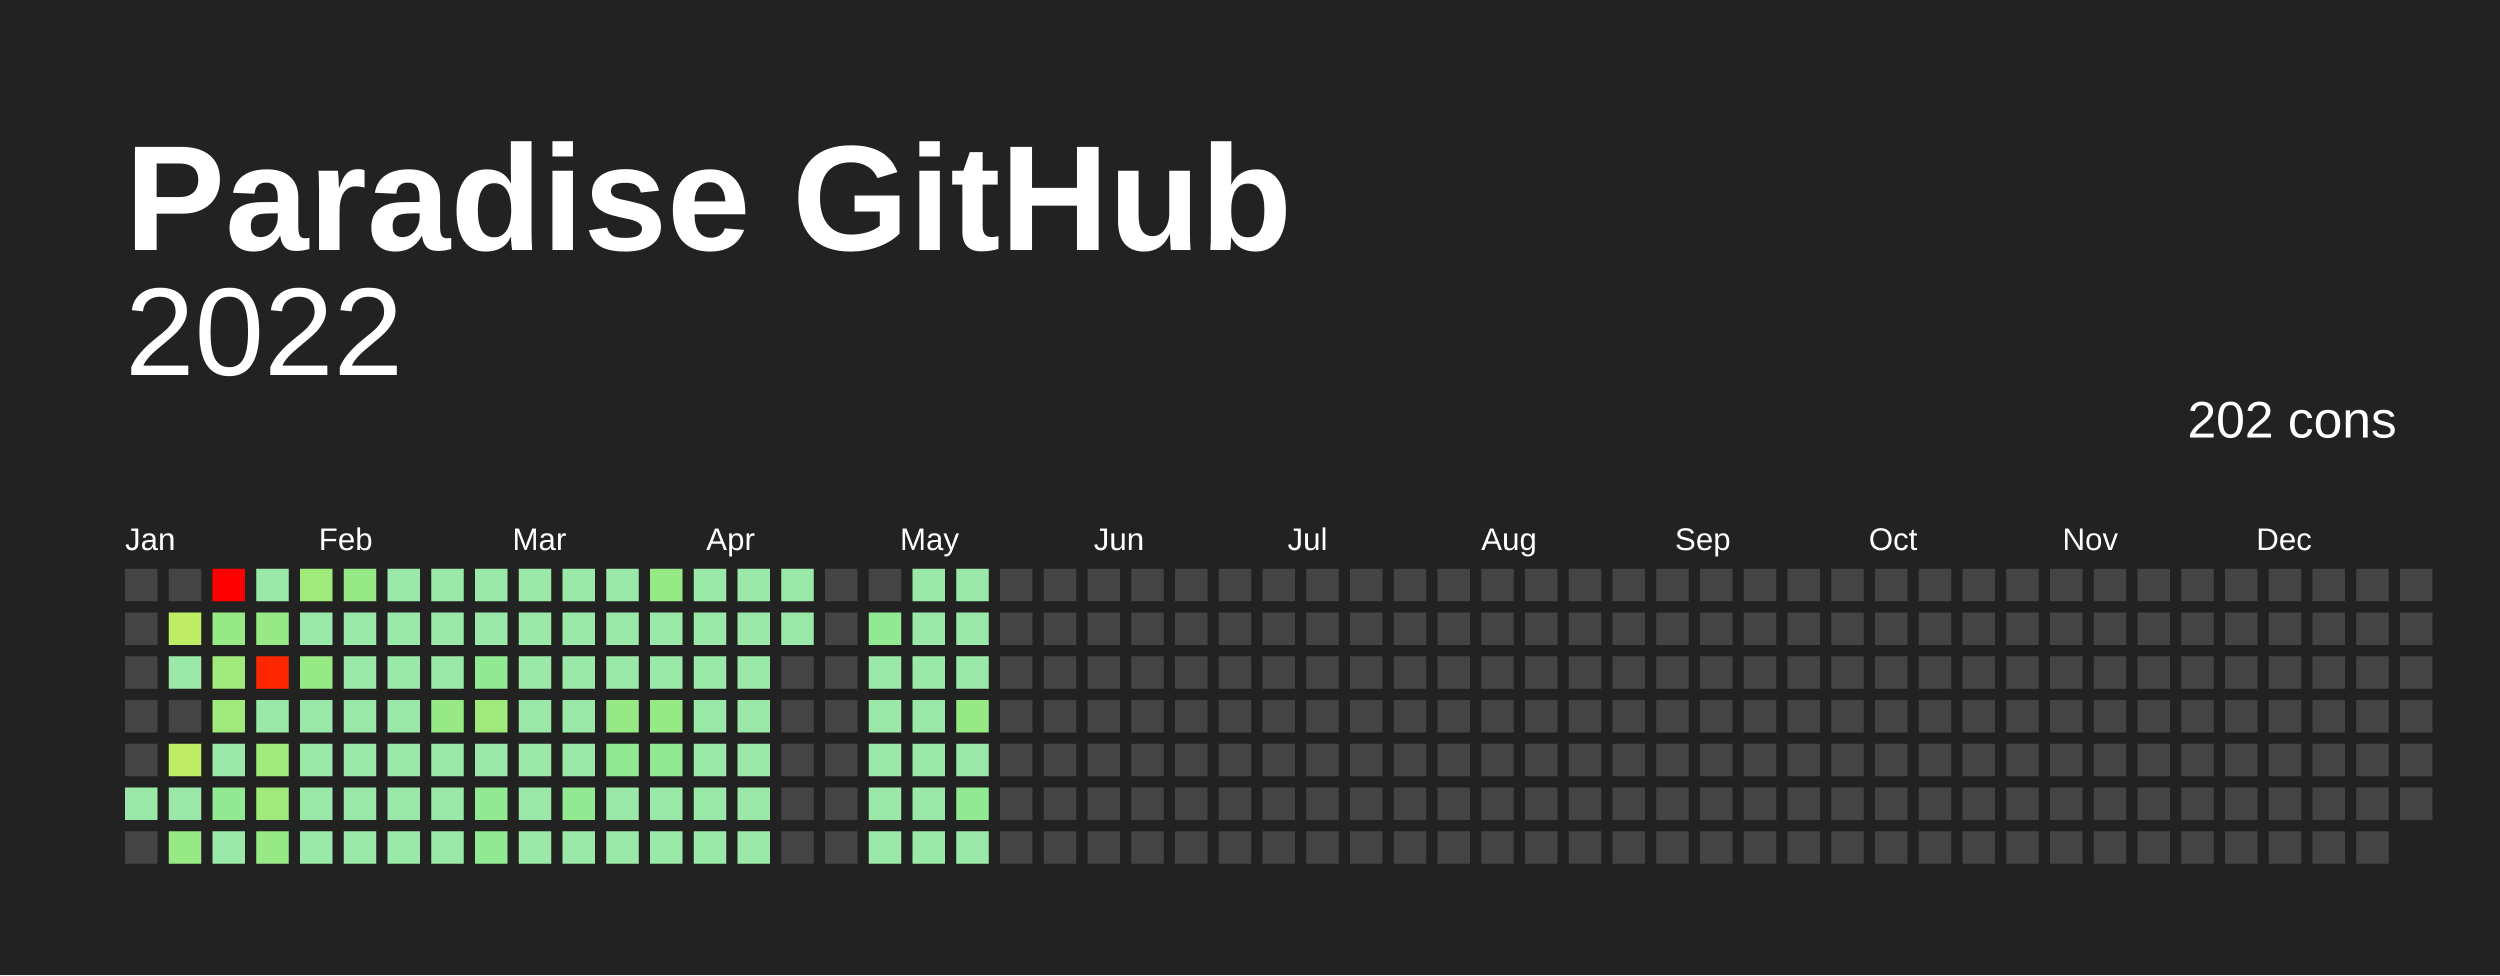
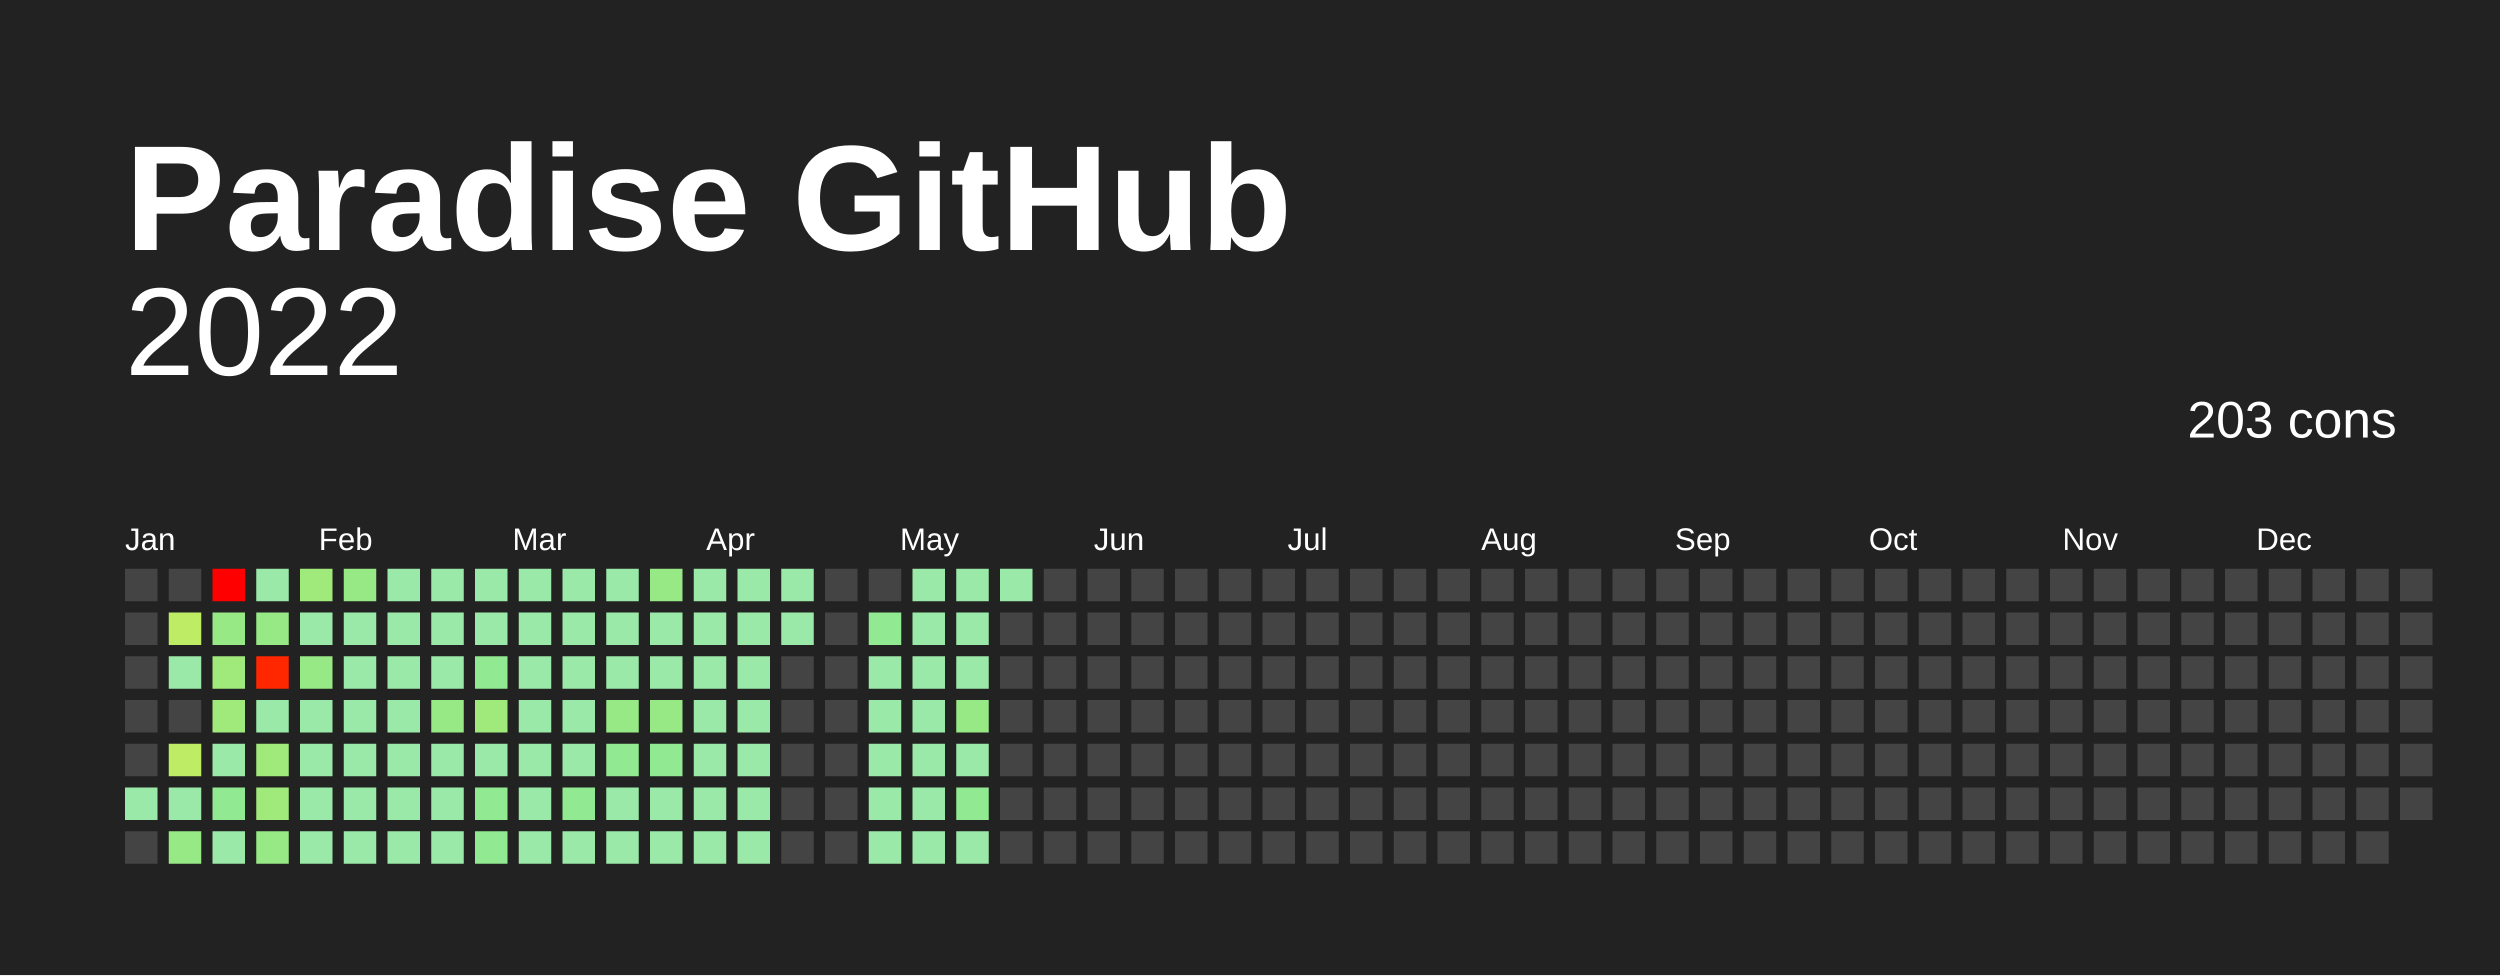
<svg xmlns="http://www.w3.org/2000/svg" baseProfile="full" height="78mm" version="1.1" viewBox="0,0,200,78" width="200mm">
  <defs />
  <rect fill="#222222" height="78" width="200" x="0" y="0" />
  <text fill="#FFFFFF" style="font-size:12px; font-family:Arial; font-weight:bold;" x="10" y="20">Paradise GitHub</text>
  <text alignment-baseline="hanging" fill="#FFFFFF" style="font-size:10.0px; font-family:Arial;" x="10" y="30">2022</text>
-   <text alignment-baseline="hanging" fill="#FFFFFF" style="font-size:4.125px; font-family:Arial;" x="175" y="35">202 cons</text>
+   <text alignment-baseline="hanging" fill="#FFFFFF" style="font-size:4.125px; font-family:Arial;" x="175" y="35">203 cons</text>
  <text fill="#FFFFFF" style="font-size:2.5px; font-family:Arial" x="10.0" y="44">Jan</text>
  <text fill="#FFFFFF" style="font-size:2.5px; font-family:Arial" x="25.5" y="44">Feb</text>
  <text fill="#FFFFFF" style="font-size:2.5px; font-family:Arial" x="41.0" y="44">Mar</text>
  <text fill="#FFFFFF" style="font-size:2.5px; font-family:Arial" x="56.5" y="44">Apr</text>
  <text fill="#FFFFFF" style="font-size:2.5px; font-family:Arial" x="72.0" y="44">May</text>
  <text fill="#FFFFFF" style="font-size:2.5px; font-family:Arial" x="87.5" y="44">Jun</text>
  <text fill="#FFFFFF" style="font-size:2.5px; font-family:Arial" x="103.0" y="44">Jul</text>
  <text fill="#FFFFFF" style="font-size:2.5px; font-family:Arial" x="118.5" y="44">Aug</text>
  <text fill="#FFFFFF" style="font-size:2.5px; font-family:Arial" x="134.0" y="44">Sep</text>
  <text fill="#FFFFFF" style="font-size:2.5px; font-family:Arial" x="149.5" y="44">Oct</text>
  <text fill="#FFFFFF" style="font-size:2.5px; font-family:Arial" x="165.0" y="44">Nov</text>
  <text fill="#FFFFFF" style="font-size:2.5px; font-family:Arial" x="180.5" y="44">Dec</text>
  <rect fill="#444444" height="2.6" width="2.6" x="10.0" y="45.5" />
  <rect fill="#444444" height="2.6" width="2.6" x="10.0" y="49.0" />
  <rect fill="#444444" height="2.6" width="2.6" x="10.0" y="52.5" />
  <rect fill="#444444" height="2.6" width="2.6" x="10.0" y="56.0" />
  <rect fill="#444444" height="2.6" width="2.6" x="10.0" y="59.5" />
  <rect fill="#9be9a8" height="2.6" width="2.6" x="10.0" y="63.0" />
  <rect fill="#444444" height="2.6" width="2.6" x="10.0" y="66.5" />
  <rect fill="#444444" height="2.6" width="2.6" x="13.5" y="45.5" />
  <rect fill="#bfec65" height="2.6" width="2.6" x="13.5" y="49.0" />
  <rect fill="#9be9a8" height="2.6" width="2.6" x="13.5" y="52.5" />
  <rect fill="#444444" height="2.6" width="2.6" x="13.5" y="56.0" />
  <rect fill="#bfec65" height="2.6" width="2.6" x="13.5" y="59.5" />
  <rect fill="#9be9a8" height="2.6" width="2.6" x="13.5" y="63.0" />
  <rect fill="#97e986" height="2.6" width="2.6" x="13.5" y="66.5" />
  <rect fill="red" height="2.6" width="2.6" x="17.0" y="45.5" />
  <rect fill="#97e986" height="2.6" width="2.6" x="17.0" y="49.0" />
  <rect fill="#a0ea7b" height="2.6" width="2.6" x="17.0" y="52.5" />
  <rect fill="#a0ea7b" height="2.6" width="2.6" x="17.0" y="56.0" />
  <rect fill="#9be9a8" height="2.6" width="2.6" x="17.0" y="59.5" />
  <rect fill="#91e991" height="2.6" width="2.6" x="17.0" y="63.0" />
  <rect fill="#9be9a8" height="2.6" width="2.6" x="17.0" y="66.5" />
  <rect fill="#9be9a8" height="2.6" width="2.6" x="20.5" y="45.5" />
  <rect fill="#97e986" height="2.6" width="2.6" x="20.5" y="49.0" />
  <rect fill="#ff2700" height="2.6" width="2.6" x="20.5" y="52.5" />
  <rect fill="#9be9a8" height="2.6" width="2.6" x="20.5" y="56.0" />
  <rect fill="#a0ea7b" height="2.6" width="2.6" x="20.5" y="59.5" />
  <rect fill="#a0ea7b" height="2.6" width="2.6" x="20.5" y="63.0" />
  <rect fill="#97e986" height="2.6" width="2.6" x="20.5" y="66.5" />
  <rect fill="#a0ea7b" height="2.6" width="2.6" x="24.0" y="45.5" />
  <rect fill="#9be9a8" height="2.6" width="2.6" x="24.0" y="49.0" />
  <rect fill="#97e986" height="2.6" width="2.6" x="24.0" y="52.5" />
  <rect fill="#9be9a8" height="2.6" width="2.6" x="24.0" y="56.0" />
  <rect fill="#9be9a8" height="2.6" width="2.6" x="24.0" y="59.5" />
  <rect fill="#9be9a8" height="2.6" width="2.6" x="24.0" y="63.0" />
  <rect fill="#9be9a8" height="2.6" width="2.6" x="24.0" y="66.5" />
  <rect fill="#97e986" height="2.6" width="2.6" x="27.5" y="45.5" />
  <rect fill="#9be9a8" height="2.6" width="2.6" x="27.5" y="49.0" />
  <rect fill="#9be9a8" height="2.6" width="2.6" x="27.5" y="52.5" />
  <rect fill="#9be9a8" height="2.6" width="2.6" x="27.5" y="56.0" />
  <rect fill="#9be9a8" height="2.6" width="2.6" x="27.5" y="59.5" />
  <rect fill="#9be9a8" height="2.6" width="2.6" x="27.5" y="63.0" />
  <rect fill="#9be9a8" height="2.6" width="2.6" x="27.5" y="66.5" />
  <rect fill="#9be9a8" height="2.6" width="2.6" x="31.0" y="45.5" />
  <rect fill="#9be9a8" height="2.6" width="2.6" x="31.0" y="49.0" />
  <rect fill="#9be9a8" height="2.6" width="2.6" x="31.0" y="52.5" />
  <rect fill="#9be9a8" height="2.6" width="2.6" x="31.0" y="56.0" />
  <rect fill="#9be9a8" height="2.6" width="2.6" x="31.0" y="59.5" />
  <rect fill="#9be9a8" height="2.6" width="2.6" x="31.0" y="63.0" />
  <rect fill="#9be9a8" height="2.6" width="2.6" x="31.0" y="66.5" />
  <rect fill="#9be9a8" height="2.6" width="2.6" x="34.5" y="45.5" />
  <rect fill="#9be9a8" height="2.6" width="2.6" x="34.5" y="49.0" />
  <rect fill="#9be9a8" height="2.6" width="2.6" x="34.5" y="52.5" />
  <rect fill="#97e986" height="2.6" width="2.6" x="34.5" y="56.0" />
  <rect fill="#9be9a8" height="2.6" width="2.6" x="34.5" y="59.5" />
  <rect fill="#9be9a8" height="2.6" width="2.6" x="34.5" y="63.0" />
  <rect fill="#9be9a8" height="2.6" width="2.6" x="34.5" y="66.5" />
  <rect fill="#9be9a8" height="2.6" width="2.6" x="38.0" y="45.5" />
  <rect fill="#9be9a8" height="2.6" width="2.6" x="38.0" y="49.0" />
  <rect fill="#91e991" height="2.6" width="2.6" x="38.0" y="52.5" />
  <rect fill="#a0ea7b" height="2.6" width="2.6" x="38.0" y="56.0" />
  <rect fill="#9be9a8" height="2.6" width="2.6" x="38.0" y="59.5" />
  <rect fill="#91e991" height="2.6" width="2.6" x="38.0" y="63.0" />
  <rect fill="#91e991" height="2.6" width="2.6" x="38.0" y="66.5" />
  <rect fill="#9be9a8" height="2.6" width="2.6" x="41.5" y="45.5" />
  <rect fill="#9be9a8" height="2.6" width="2.6" x="41.5" y="49.0" />
  <rect fill="#9be9a8" height="2.6" width="2.6" x="41.5" y="52.5" />
  <rect fill="#9be9a8" height="2.6" width="2.6" x="41.5" y="56.0" />
  <rect fill="#9be9a8" height="2.6" width="2.6" x="41.5" y="59.5" />
  <rect fill="#9be9a8" height="2.6" width="2.6" x="41.5" y="63.0" />
  <rect fill="#9be9a8" height="2.6" width="2.6" x="41.5" y="66.5" />
  <rect fill="#9be9a8" height="2.6" width="2.6" x="45.0" y="45.5" />
  <rect fill="#9be9a8" height="2.6" width="2.6" x="45.0" y="49.0" />
  <rect fill="#9be9a8" height="2.6" width="2.6" x="45.0" y="52.5" />
  <rect fill="#9be9a8" height="2.6" width="2.6" x="45.0" y="56.0" />
  <rect fill="#9be9a8" height="2.6" width="2.6" x="45.0" y="59.5" />
  <rect fill="#91e991" height="2.6" width="2.6" x="45.0" y="63.0" />
  <rect fill="#9be9a8" height="2.6" width="2.6" x="45.0" y="66.5" />
  <rect fill="#9be9a8" height="2.6" width="2.6" x="48.5" y="45.5" />
  <rect fill="#9be9a8" height="2.6" width="2.6" x="48.5" y="49.0" />
  <rect fill="#9be9a8" height="2.6" width="2.6" x="48.5" y="52.5" />
  <rect fill="#97e986" height="2.6" width="2.6" x="48.5" y="56.0" />
  <rect fill="#91e991" height="2.6" width="2.6" x="48.5" y="59.5" />
  <rect fill="#9be9a8" height="2.6" width="2.6" x="48.5" y="63.0" />
  <rect fill="#9be9a8" height="2.6" width="2.6" x="48.5" y="66.5" />
  <rect fill="#97e986" height="2.6" width="2.6" x="52.0" y="45.5" />
  <rect fill="#9be9a8" height="2.6" width="2.6" x="52.0" y="49.0" />
  <rect fill="#9be9a8" height="2.6" width="2.6" x="52.0" y="52.5" />
  <rect fill="#97e986" height="2.6" width="2.6" x="52.0" y="56.0" />
  <rect fill="#91e991" height="2.6" width="2.6" x="52.0" y="59.5" />
  <rect fill="#9be9a8" height="2.6" width="2.6" x="52.0" y="63.0" />
  <rect fill="#9be9a8" height="2.6" width="2.6" x="52.0" y="66.5" />
  <rect fill="#9be9a8" height="2.6" width="2.6" x="55.5" y="45.5" />
  <rect fill="#9be9a8" height="2.6" width="2.6" x="55.5" y="49.0" />
  <rect fill="#9be9a8" height="2.6" width="2.6" x="55.5" y="52.5" />
  <rect fill="#9be9a8" height="2.6" width="2.6" x="55.5" y="56.0" />
  <rect fill="#9be9a8" height="2.6" width="2.6" x="55.5" y="59.5" />
  <rect fill="#9be9a8" height="2.6" width="2.6" x="55.5" y="63.0" />
  <rect fill="#9be9a8" height="2.6" width="2.6" x="55.5" y="66.5" />
  <rect fill="#9be9a8" height="2.6" width="2.6" x="59.0" y="45.5" />
  <rect fill="#9be9a8" height="2.6" width="2.6" x="59.0" y="49.0" />
  <rect fill="#9be9a8" height="2.6" width="2.6" x="59.0" y="52.5" />
  <rect fill="#9be9a8" height="2.6" width="2.6" x="59.0" y="56.0" />
  <rect fill="#9be9a8" height="2.6" width="2.6" x="59.0" y="59.5" />
  <rect fill="#9be9a8" height="2.6" width="2.6" x="59.0" y="63.0" />
  <rect fill="#9be9a8" height="2.6" width="2.6" x="59.0" y="66.5" />
  <rect fill="#9be9a8" height="2.6" width="2.6" x="62.5" y="45.5" />
  <rect fill="#9be9a8" height="2.6" width="2.6" x="62.5" y="49.0" />
  <rect fill="#444444" height="2.6" width="2.6" x="62.5" y="52.5" />
  <rect fill="#444444" height="2.6" width="2.6" x="62.5" y="56.0" />
  <rect fill="#444444" height="2.6" width="2.6" x="62.5" y="59.5" />
  <rect fill="#444444" height="2.6" width="2.6" x="62.5" y="63.0" />
  <rect fill="#444444" height="2.6" width="2.6" x="62.5" y="66.5" />
  <rect fill="#444444" height="2.6" width="2.6" x="66.0" y="45.5" />
  <rect fill="#444444" height="2.6" width="2.6" x="66.0" y="49.0" />
  <rect fill="#444444" height="2.6" width="2.6" x="66.0" y="52.5" />
  <rect fill="#444444" height="2.6" width="2.6" x="66.0" y="56.0" />
  <rect fill="#444444" height="2.6" width="2.6" x="66.0" y="59.5" />
  <rect fill="#444444" height="2.6" width="2.6" x="66.0" y="63.0" />
  <rect fill="#444444" height="2.6" width="2.6" x="66.0" y="66.5" />
  <rect fill="#444444" height="2.6" width="2.6" x="69.5" y="45.5" />
  <rect fill="#91e991" height="2.6" width="2.6" x="69.5" y="49.0" />
  <rect fill="#9be9a8" height="2.6" width="2.6" x="69.5" y="52.5" />
  <rect fill="#9be9a8" height="2.6" width="2.6" x="69.5" y="56.0" />
  <rect fill="#9be9a8" height="2.6" width="2.6" x="69.5" y="59.5" />
  <rect fill="#9be9a8" height="2.6" width="2.6" x="69.5" y="63.0" />
  <rect fill="#9be9a8" height="2.6" width="2.6" x="69.5" y="66.5" />
  <rect fill="#9be9a8" height="2.6" width="2.6" x="73.0" y="45.5" />
  <rect fill="#9be9a8" height="2.6" width="2.6" x="73.0" y="49.0" />
  <rect fill="#9be9a8" height="2.6" width="2.6" x="73.0" y="52.5" />
  <rect fill="#9be9a8" height="2.6" width="2.6" x="73.0" y="56.0" />
  <rect fill="#9be9a8" height="2.6" width="2.6" x="73.0" y="59.5" />
  <rect fill="#9be9a8" height="2.6" width="2.6" x="73.0" y="63.0" />
  <rect fill="#9be9a8" height="2.6" width="2.6" x="73.0" y="66.5" />
  <rect fill="#9be9a8" height="2.6" width="2.6" x="76.5" y="45.5" />
  <rect fill="#9be9a8" height="2.6" width="2.6" x="76.5" y="49.0" />
  <rect fill="#9be9a8" height="2.6" width="2.6" x="76.5" y="52.5" />
  <rect fill="#97e986" height="2.6" width="2.6" x="76.5" y="56.0" />
  <rect fill="#9be9a8" height="2.6" width="2.6" x="76.5" y="59.5" />
  <rect fill="#91e991" height="2.6" width="2.6" x="76.5" y="63.0" />
  <rect fill="#9be9a8" height="2.6" width="2.6" x="76.5" y="66.5" />
-   <rect fill="#444444" height="2.6" width="2.6" x="80.0" y="45.5" />
+   <rect fill="#9be9a8" height="2.6" width="2.6" x="80.0" y="45.5" />
  <rect fill="#444444" height="2.6" width="2.6" x="80.0" y="49.0" />
  <rect fill="#444444" height="2.6" width="2.6" x="80.0" y="52.5" />
  <rect fill="#444444" height="2.6" width="2.6" x="80.0" y="56.0" />
  <rect fill="#444444" height="2.6" width="2.6" x="80.0" y="59.5" />
  <rect fill="#444444" height="2.6" width="2.6" x="80.0" y="63.0" />
  <rect fill="#444444" height="2.6" width="2.6" x="80.0" y="66.5" />
  <rect fill="#444444" height="2.6" width="2.6" x="83.5" y="45.5" />
  <rect fill="#444444" height="2.6" width="2.6" x="83.5" y="49.0" />
  <rect fill="#444444" height="2.6" width="2.6" x="83.5" y="52.5" />
  <rect fill="#444444" height="2.6" width="2.6" x="83.5" y="56.0" />
  <rect fill="#444444" height="2.6" width="2.6" x="83.5" y="59.5" />
  <rect fill="#444444" height="2.6" width="2.6" x="83.5" y="63.0" />
  <rect fill="#444444" height="2.6" width="2.6" x="83.5" y="66.5" />
  <rect fill="#444444" height="2.6" width="2.6" x="87.0" y="45.5" />
  <rect fill="#444444" height="2.6" width="2.6" x="87.0" y="49.0" />
  <rect fill="#444444" height="2.6" width="2.6" x="87.0" y="52.5" />
  <rect fill="#444444" height="2.6" width="2.6" x="87.0" y="56.0" />
  <rect fill="#444444" height="2.6" width="2.6" x="87.0" y="59.5" />
  <rect fill="#444444" height="2.6" width="2.6" x="87.0" y="63.0" />
  <rect fill="#444444" height="2.6" width="2.6" x="87.0" y="66.5" />
  <rect fill="#444444" height="2.6" width="2.6" x="90.5" y="45.5" />
  <rect fill="#444444" height="2.6" width="2.6" x="90.5" y="49.0" />
  <rect fill="#444444" height="2.6" width="2.6" x="90.5" y="52.5" />
  <rect fill="#444444" height="2.6" width="2.6" x="90.5" y="56.0" />
  <rect fill="#444444" height="2.6" width="2.6" x="90.5" y="59.5" />
  <rect fill="#444444" height="2.6" width="2.6" x="90.5" y="63.0" />
  <rect fill="#444444" height="2.6" width="2.6" x="90.5" y="66.5" />
  <rect fill="#444444" height="2.6" width="2.6" x="94.0" y="45.5" />
  <rect fill="#444444" height="2.6" width="2.6" x="94.0" y="49.0" />
  <rect fill="#444444" height="2.6" width="2.6" x="94.0" y="52.5" />
  <rect fill="#444444" height="2.6" width="2.6" x="94.0" y="56.0" />
  <rect fill="#444444" height="2.6" width="2.6" x="94.0" y="59.5" />
  <rect fill="#444444" height="2.6" width="2.6" x="94.0" y="63.0" />
  <rect fill="#444444" height="2.6" width="2.6" x="94.0" y="66.5" />
  <rect fill="#444444" height="2.6" width="2.6" x="97.5" y="45.5" />
  <rect fill="#444444" height="2.6" width="2.6" x="97.5" y="49.0" />
  <rect fill="#444444" height="2.6" width="2.6" x="97.5" y="52.5" />
  <rect fill="#444444" height="2.6" width="2.6" x="97.5" y="56.0" />
  <rect fill="#444444" height="2.6" width="2.6" x="97.5" y="59.5" />
  <rect fill="#444444" height="2.6" width="2.6" x="97.5" y="63.0" />
  <rect fill="#444444" height="2.6" width="2.6" x="97.5" y="66.5" />
  <rect fill="#444444" height="2.6" width="2.6" x="101.0" y="45.5" />
  <rect fill="#444444" height="2.6" width="2.6" x="101.0" y="49.0" />
  <rect fill="#444444" height="2.6" width="2.6" x="101.0" y="52.5" />
  <rect fill="#444444" height="2.6" width="2.6" x="101.0" y="56.0" />
  <rect fill="#444444" height="2.6" width="2.6" x="101.0" y="59.5" />
  <rect fill="#444444" height="2.6" width="2.6" x="101.0" y="63.0" />
  <rect fill="#444444" height="2.6" width="2.6" x="101.0" y="66.5" />
  <rect fill="#444444" height="2.6" width="2.6" x="104.5" y="45.5" />
  <rect fill="#444444" height="2.6" width="2.6" x="104.5" y="49.0" />
  <rect fill="#444444" height="2.6" width="2.6" x="104.5" y="52.5" />
  <rect fill="#444444" height="2.6" width="2.6" x="104.5" y="56.0" />
  <rect fill="#444444" height="2.6" width="2.6" x="104.5" y="59.5" />
  <rect fill="#444444" height="2.6" width="2.6" x="104.5" y="63.0" />
  <rect fill="#444444" height="2.6" width="2.6" x="104.5" y="66.5" />
  <rect fill="#444444" height="2.6" width="2.6" x="108.0" y="45.5" />
  <rect fill="#444444" height="2.6" width="2.6" x="108.0" y="49.0" />
  <rect fill="#444444" height="2.6" width="2.6" x="108.0" y="52.5" />
  <rect fill="#444444" height="2.6" width="2.6" x="108.0" y="56.0" />
  <rect fill="#444444" height="2.6" width="2.6" x="108.0" y="59.5" />
  <rect fill="#444444" height="2.6" width="2.6" x="108.0" y="63.0" />
  <rect fill="#444444" height="2.6" width="2.6" x="108.0" y="66.5" />
  <rect fill="#444444" height="2.6" width="2.6" x="111.5" y="45.5" />
  <rect fill="#444444" height="2.6" width="2.6" x="111.5" y="49.0" />
  <rect fill="#444444" height="2.6" width="2.6" x="111.5" y="52.5" />
  <rect fill="#444444" height="2.6" width="2.6" x="111.5" y="56.0" />
  <rect fill="#444444" height="2.6" width="2.6" x="111.5" y="59.5" />
  <rect fill="#444444" height="2.6" width="2.6" x="111.5" y="63.0" />
  <rect fill="#444444" height="2.6" width="2.6" x="111.5" y="66.5" />
  <rect fill="#444444" height="2.6" width="2.6" x="115.0" y="45.5" />
  <rect fill="#444444" height="2.6" width="2.6" x="115.0" y="49.0" />
  <rect fill="#444444" height="2.6" width="2.6" x="115.0" y="52.5" />
  <rect fill="#444444" height="2.6" width="2.6" x="115.0" y="56.0" />
  <rect fill="#444444" height="2.6" width="2.6" x="115.0" y="59.5" />
  <rect fill="#444444" height="2.6" width="2.6" x="115.0" y="63.0" />
  <rect fill="#444444" height="2.6" width="2.6" x="115.0" y="66.5" />
  <rect fill="#444444" height="2.6" width="2.6" x="118.5" y="45.5" />
  <rect fill="#444444" height="2.6" width="2.6" x="118.5" y="49.0" />
  <rect fill="#444444" height="2.6" width="2.6" x="118.5" y="52.5" />
  <rect fill="#444444" height="2.6" width="2.6" x="118.5" y="56.0" />
  <rect fill="#444444" height="2.6" width="2.6" x="118.5" y="59.5" />
  <rect fill="#444444" height="2.6" width="2.6" x="118.5" y="63.0" />
  <rect fill="#444444" height="2.6" width="2.6" x="118.5" y="66.5" />
  <rect fill="#444444" height="2.6" width="2.6" x="122.0" y="45.5" />
  <rect fill="#444444" height="2.6" width="2.6" x="122.0" y="49.0" />
  <rect fill="#444444" height="2.6" width="2.6" x="122.0" y="52.5" />
  <rect fill="#444444" height="2.6" width="2.6" x="122.0" y="56.0" />
  <rect fill="#444444" height="2.6" width="2.6" x="122.0" y="59.5" />
  <rect fill="#444444" height="2.6" width="2.6" x="122.0" y="63.0" />
  <rect fill="#444444" height="2.6" width="2.6" x="122.0" y="66.5" />
  <rect fill="#444444" height="2.6" width="2.6" x="125.5" y="45.5" />
  <rect fill="#444444" height="2.6" width="2.6" x="125.5" y="49.0" />
  <rect fill="#444444" height="2.6" width="2.6" x="125.5" y="52.5" />
  <rect fill="#444444" height="2.6" width="2.6" x="125.5" y="56.0" />
  <rect fill="#444444" height="2.6" width="2.6" x="125.5" y="59.5" />
  <rect fill="#444444" height="2.6" width="2.6" x="125.5" y="63.0" />
  <rect fill="#444444" height="2.6" width="2.6" x="125.5" y="66.5" />
  <rect fill="#444444" height="2.6" width="2.6" x="129.0" y="45.5" />
  <rect fill="#444444" height="2.6" width="2.6" x="129.0" y="49.0" />
  <rect fill="#444444" height="2.6" width="2.6" x="129.0" y="52.5" />
  <rect fill="#444444" height="2.6" width="2.6" x="129.0" y="56.0" />
  <rect fill="#444444" height="2.6" width="2.6" x="129.0" y="59.5" />
  <rect fill="#444444" height="2.6" width="2.6" x="129.0" y="63.0" />
  <rect fill="#444444" height="2.6" width="2.6" x="129.0" y="66.5" />
  <rect fill="#444444" height="2.6" width="2.6" x="132.5" y="45.5" />
  <rect fill="#444444" height="2.6" width="2.6" x="132.5" y="49.0" />
  <rect fill="#444444" height="2.6" width="2.6" x="132.5" y="52.5" />
  <rect fill="#444444" height="2.6" width="2.6" x="132.5" y="56.0" />
  <rect fill="#444444" height="2.6" width="2.6" x="132.5" y="59.5" />
  <rect fill="#444444" height="2.6" width="2.6" x="132.5" y="63.0" />
  <rect fill="#444444" height="2.6" width="2.6" x="132.5" y="66.5" />
  <rect fill="#444444" height="2.6" width="2.6" x="136.0" y="45.5" />
  <rect fill="#444444" height="2.6" width="2.6" x="136.0" y="49.0" />
  <rect fill="#444444" height="2.6" width="2.6" x="136.0" y="52.5" />
  <rect fill="#444444" height="2.6" width="2.6" x="136.0" y="56.0" />
  <rect fill="#444444" height="2.6" width="2.6" x="136.0" y="59.5" />
  <rect fill="#444444" height="2.6" width="2.6" x="136.0" y="63.0" />
  <rect fill="#444444" height="2.6" width="2.6" x="136.0" y="66.5" />
  <rect fill="#444444" height="2.6" width="2.6" x="139.5" y="45.5" />
  <rect fill="#444444" height="2.6" width="2.6" x="139.5" y="49.0" />
  <rect fill="#444444" height="2.6" width="2.6" x="139.5" y="52.5" />
  <rect fill="#444444" height="2.6" width="2.6" x="139.5" y="56.0" />
  <rect fill="#444444" height="2.6" width="2.6" x="139.5" y="59.5" />
  <rect fill="#444444" height="2.6" width="2.6" x="139.5" y="63.0" />
  <rect fill="#444444" height="2.6" width="2.6" x="139.5" y="66.5" />
  <rect fill="#444444" height="2.6" width="2.6" x="143.0" y="45.5" />
  <rect fill="#444444" height="2.6" width="2.6" x="143.0" y="49.0" />
  <rect fill="#444444" height="2.6" width="2.6" x="143.0" y="52.5" />
  <rect fill="#444444" height="2.6" width="2.6" x="143.0" y="56.0" />
  <rect fill="#444444" height="2.6" width="2.6" x="143.0" y="59.5" />
  <rect fill="#444444" height="2.6" width="2.6" x="143.0" y="63.0" />
  <rect fill="#444444" height="2.6" width="2.6" x="143.0" y="66.5" />
  <rect fill="#444444" height="2.6" width="2.6" x="146.5" y="45.5" />
  <rect fill="#444444" height="2.6" width="2.6" x="146.5" y="49.0" />
  <rect fill="#444444" height="2.6" width="2.6" x="146.5" y="52.5" />
  <rect fill="#444444" height="2.6" width="2.6" x="146.5" y="56.0" />
  <rect fill="#444444" height="2.6" width="2.6" x="146.5" y="59.5" />
  <rect fill="#444444" height="2.6" width="2.6" x="146.5" y="63.0" />
  <rect fill="#444444" height="2.6" width="2.6" x="146.5" y="66.5" />
  <rect fill="#444444" height="2.6" width="2.6" x="150.0" y="45.5" />
  <rect fill="#444444" height="2.6" width="2.6" x="150.0" y="49.0" />
  <rect fill="#444444" height="2.6" width="2.6" x="150.0" y="52.5" />
  <rect fill="#444444" height="2.6" width="2.6" x="150.0" y="56.0" />
  <rect fill="#444444" height="2.6" width="2.6" x="150.0" y="59.5" />
  <rect fill="#444444" height="2.6" width="2.6" x="150.0" y="63.0" />
  <rect fill="#444444" height="2.6" width="2.6" x="150.0" y="66.5" />
  <rect fill="#444444" height="2.6" width="2.6" x="153.5" y="45.5" />
  <rect fill="#444444" height="2.6" width="2.6" x="153.5" y="49.0" />
  <rect fill="#444444" height="2.6" width="2.6" x="153.5" y="52.5" />
  <rect fill="#444444" height="2.6" width="2.6" x="153.5" y="56.0" />
  <rect fill="#444444" height="2.6" width="2.6" x="153.5" y="59.5" />
  <rect fill="#444444" height="2.6" width="2.6" x="153.5" y="63.0" />
  <rect fill="#444444" height="2.6" width="2.6" x="153.5" y="66.5" />
  <rect fill="#444444" height="2.6" width="2.6" x="157.0" y="45.5" />
  <rect fill="#444444" height="2.6" width="2.6" x="157.0" y="49.0" />
  <rect fill="#444444" height="2.6" width="2.6" x="157.0" y="52.5" />
  <rect fill="#444444" height="2.6" width="2.6" x="157.0" y="56.0" />
  <rect fill="#444444" height="2.6" width="2.6" x="157.0" y="59.5" />
  <rect fill="#444444" height="2.6" width="2.6" x="157.0" y="63.0" />
  <rect fill="#444444" height="2.6" width="2.6" x="157.0" y="66.5" />
  <rect fill="#444444" height="2.6" width="2.6" x="160.5" y="45.5" />
  <rect fill="#444444" height="2.6" width="2.6" x="160.5" y="49.0" />
  <rect fill="#444444" height="2.6" width="2.6" x="160.5" y="52.5" />
  <rect fill="#444444" height="2.6" width="2.6" x="160.5" y="56.0" />
  <rect fill="#444444" height="2.6" width="2.6" x="160.5" y="59.5" />
  <rect fill="#444444" height="2.6" width="2.6" x="160.5" y="63.0" />
  <rect fill="#444444" height="2.6" width="2.6" x="160.5" y="66.5" />
  <rect fill="#444444" height="2.6" width="2.6" x="164.0" y="45.5" />
  <rect fill="#444444" height="2.6" width="2.6" x="164.0" y="49.0" />
  <rect fill="#444444" height="2.6" width="2.6" x="164.0" y="52.5" />
  <rect fill="#444444" height="2.6" width="2.6" x="164.0" y="56.0" />
  <rect fill="#444444" height="2.6" width="2.6" x="164.0" y="59.5" />
  <rect fill="#444444" height="2.6" width="2.6" x="164.0" y="63.0" />
  <rect fill="#444444" height="2.6" width="2.6" x="164.0" y="66.5" />
  <rect fill="#444444" height="2.6" width="2.6" x="167.5" y="45.5" />
  <rect fill="#444444" height="2.6" width="2.6" x="167.5" y="49.0" />
  <rect fill="#444444" height="2.6" width="2.6" x="167.5" y="52.5" />
  <rect fill="#444444" height="2.6" width="2.6" x="167.5" y="56.0" />
  <rect fill="#444444" height="2.6" width="2.6" x="167.5" y="59.5" />
  <rect fill="#444444" height="2.6" width="2.6" x="167.5" y="63.0" />
  <rect fill="#444444" height="2.6" width="2.6" x="167.5" y="66.5" />
  <rect fill="#444444" height="2.6" width="2.6" x="171.0" y="45.5" />
  <rect fill="#444444" height="2.6" width="2.6" x="171.0" y="49.0" />
  <rect fill="#444444" height="2.6" width="2.6" x="171.0" y="52.5" />
  <rect fill="#444444" height="2.6" width="2.6" x="171.0" y="56.0" />
  <rect fill="#444444" height="2.6" width="2.6" x="171.0" y="59.5" />
  <rect fill="#444444" height="2.6" width="2.6" x="171.0" y="63.0" />
  <rect fill="#444444" height="2.6" width="2.6" x="171.0" y="66.5" />
  <rect fill="#444444" height="2.6" width="2.6" x="174.5" y="45.5" />
  <rect fill="#444444" height="2.6" width="2.6" x="174.5" y="49.0" />
  <rect fill="#444444" height="2.6" width="2.6" x="174.5" y="52.5" />
  <rect fill="#444444" height="2.6" width="2.6" x="174.5" y="56.0" />
  <rect fill="#444444" height="2.6" width="2.6" x="174.5" y="59.5" />
  <rect fill="#444444" height="2.6" width="2.6" x="174.5" y="63.0" />
  <rect fill="#444444" height="2.6" width="2.6" x="174.5" y="66.5" />
  <rect fill="#444444" height="2.6" width="2.6" x="178.0" y="45.5" />
  <rect fill="#444444" height="2.6" width="2.6" x="178.0" y="49.0" />
  <rect fill="#444444" height="2.6" width="2.6" x="178.0" y="52.5" />
  <rect fill="#444444" height="2.6" width="2.6" x="178.0" y="56.0" />
  <rect fill="#444444" height="2.6" width="2.6" x="178.0" y="59.5" />
  <rect fill="#444444" height="2.6" width="2.6" x="178.0" y="63.0" />
  <rect fill="#444444" height="2.6" width="2.6" x="178.0" y="66.5" />
  <rect fill="#444444" height="2.6" width="2.6" x="181.5" y="45.5" />
  <rect fill="#444444" height="2.6" width="2.6" x="181.5" y="49.0" />
  <rect fill="#444444" height="2.6" width="2.6" x="181.5" y="52.5" />
  <rect fill="#444444" height="2.6" width="2.6" x="181.5" y="56.0" />
  <rect fill="#444444" height="2.6" width="2.6" x="181.5" y="59.5" />
  <rect fill="#444444" height="2.6" width="2.6" x="181.5" y="63.0" />
  <rect fill="#444444" height="2.6" width="2.6" x="181.5" y="66.5" />
  <rect fill="#444444" height="2.6" width="2.6" x="185.0" y="45.5" />
  <rect fill="#444444" height="2.6" width="2.6" x="185.0" y="49.0" />
  <rect fill="#444444" height="2.6" width="2.6" x="185.0" y="52.5" />
  <rect fill="#444444" height="2.6" width="2.6" x="185.0" y="56.0" />
  <rect fill="#444444" height="2.6" width="2.6" x="185.0" y="59.5" />
  <rect fill="#444444" height="2.6" width="2.6" x="185.0" y="63.0" />
  <rect fill="#444444" height="2.6" width="2.6" x="185.0" y="66.5" />
  <rect fill="#444444" height="2.6" width="2.6" x="188.5" y="45.5" />
  <rect fill="#444444" height="2.6" width="2.6" x="188.5" y="49.0" />
  <rect fill="#444444" height="2.6" width="2.6" x="188.5" y="52.5" />
  <rect fill="#444444" height="2.6" width="2.6" x="188.5" y="56.0" />
  <rect fill="#444444" height="2.6" width="2.6" x="188.5" y="59.5" />
  <rect fill="#444444" height="2.6" width="2.6" x="188.5" y="63.0" />
  <rect fill="#444444" height="2.6" width="2.6" x="188.5" y="66.5" />
  <rect fill="#444444" height="2.6" width="2.6" x="192.0" y="45.5" />
  <rect fill="#444444" height="2.6" width="2.6" x="192.0" y="49.0" />
  <rect fill="#444444" height="2.6" width="2.6" x="192.0" y="52.5" />
  <rect fill="#444444" height="2.6" width="2.6" x="192.0" y="56.0" />
  <rect fill="#444444" height="2.6" width="2.6" x="192.0" y="59.5" />
  <rect fill="#444444" height="2.6" width="2.6" x="192.0" y="63.0" />
</svg>
